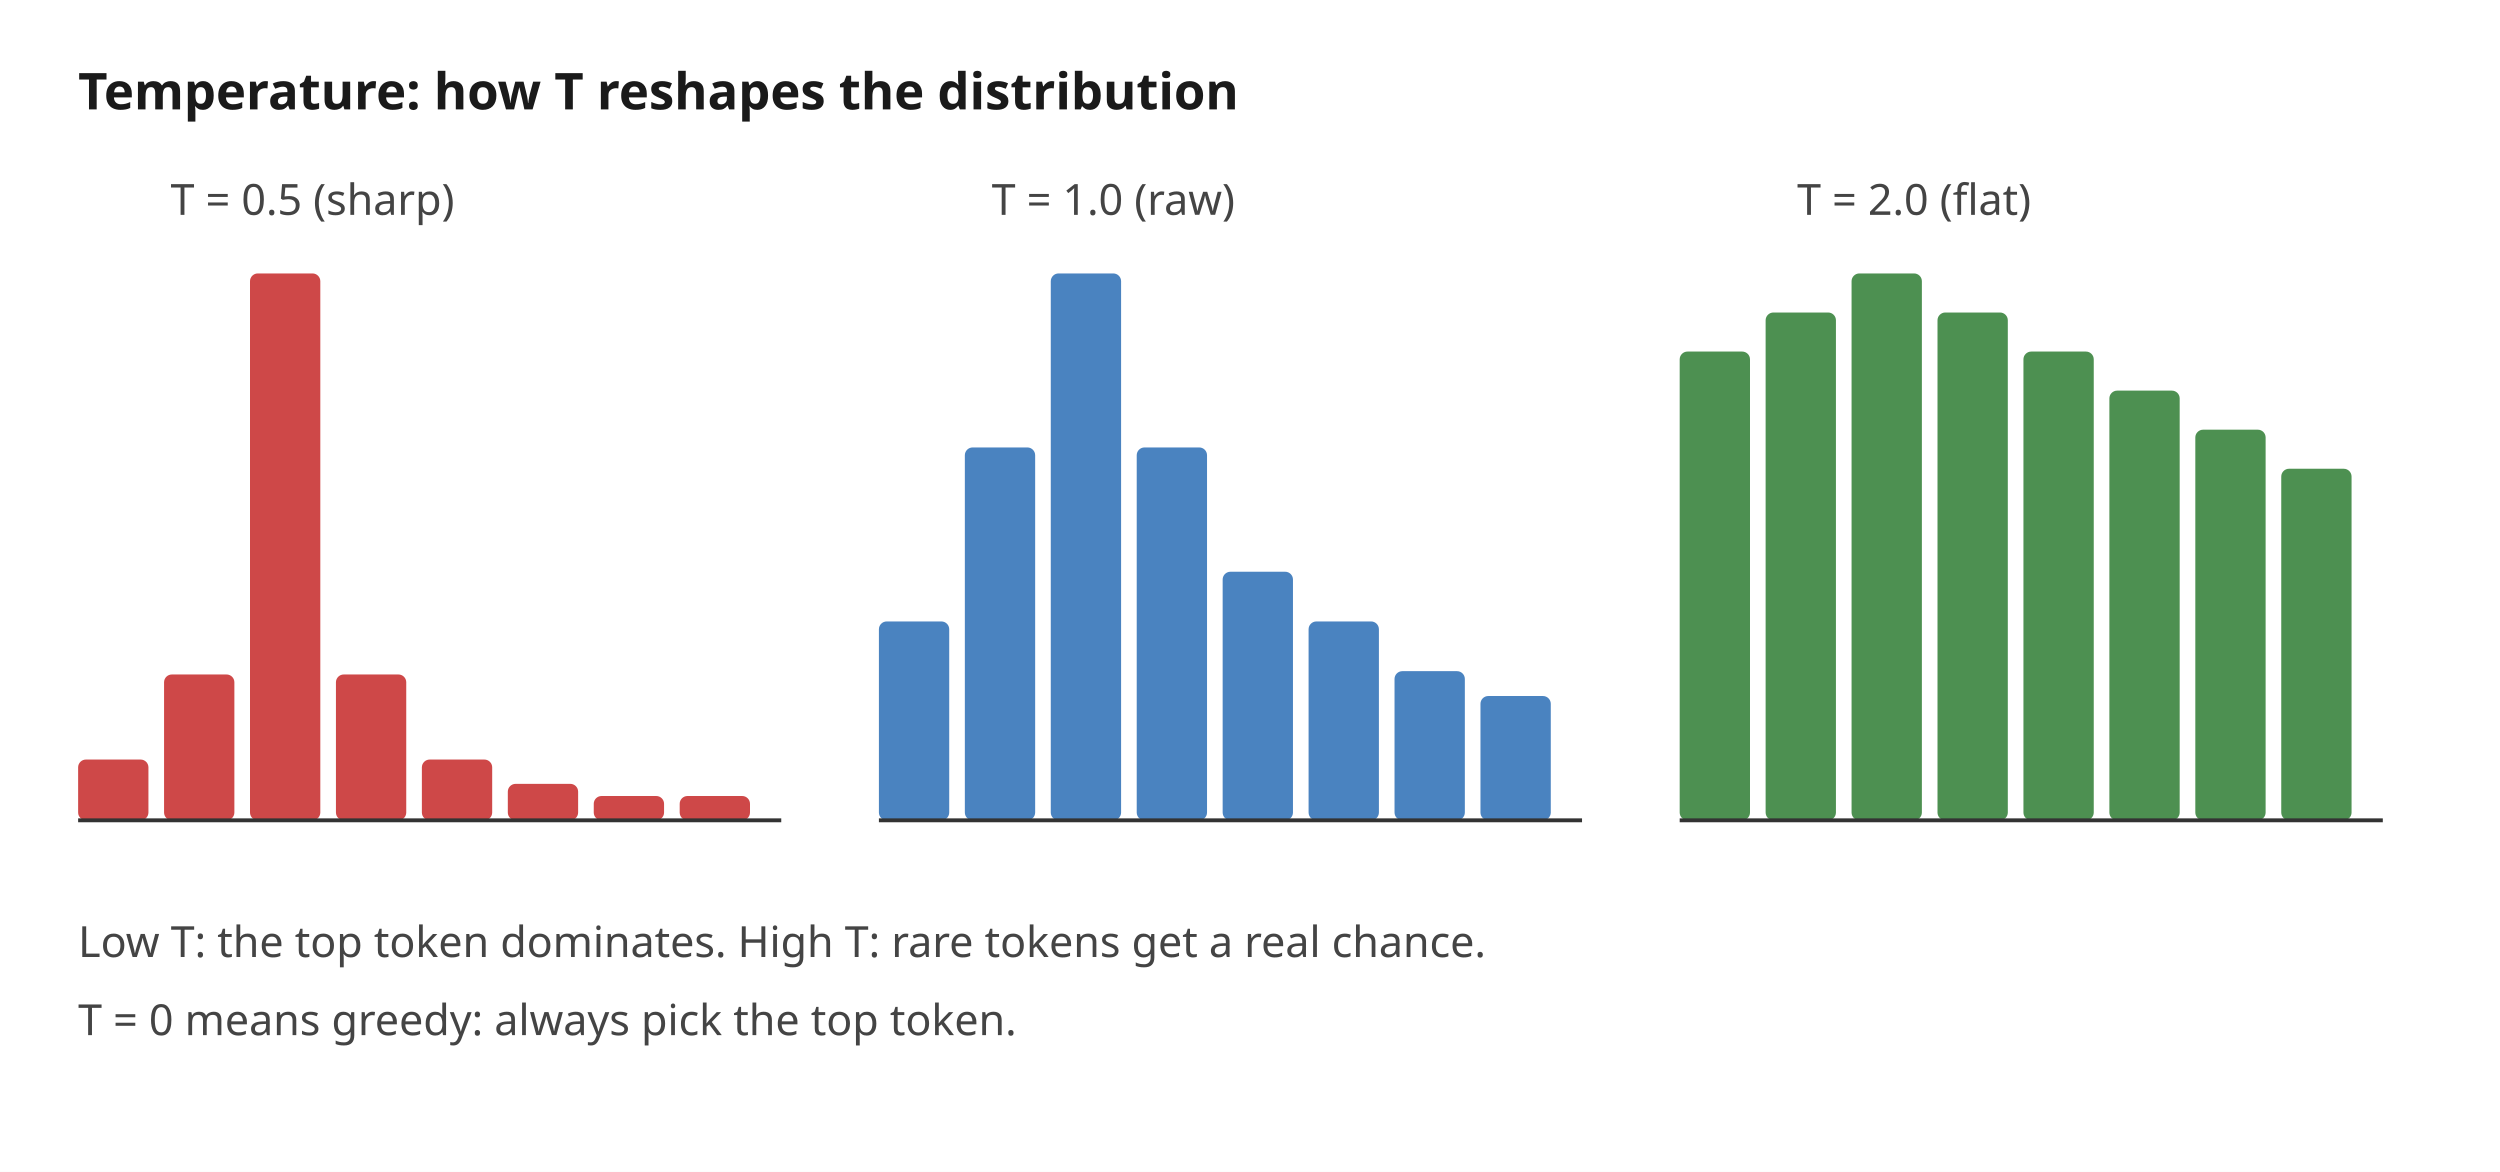
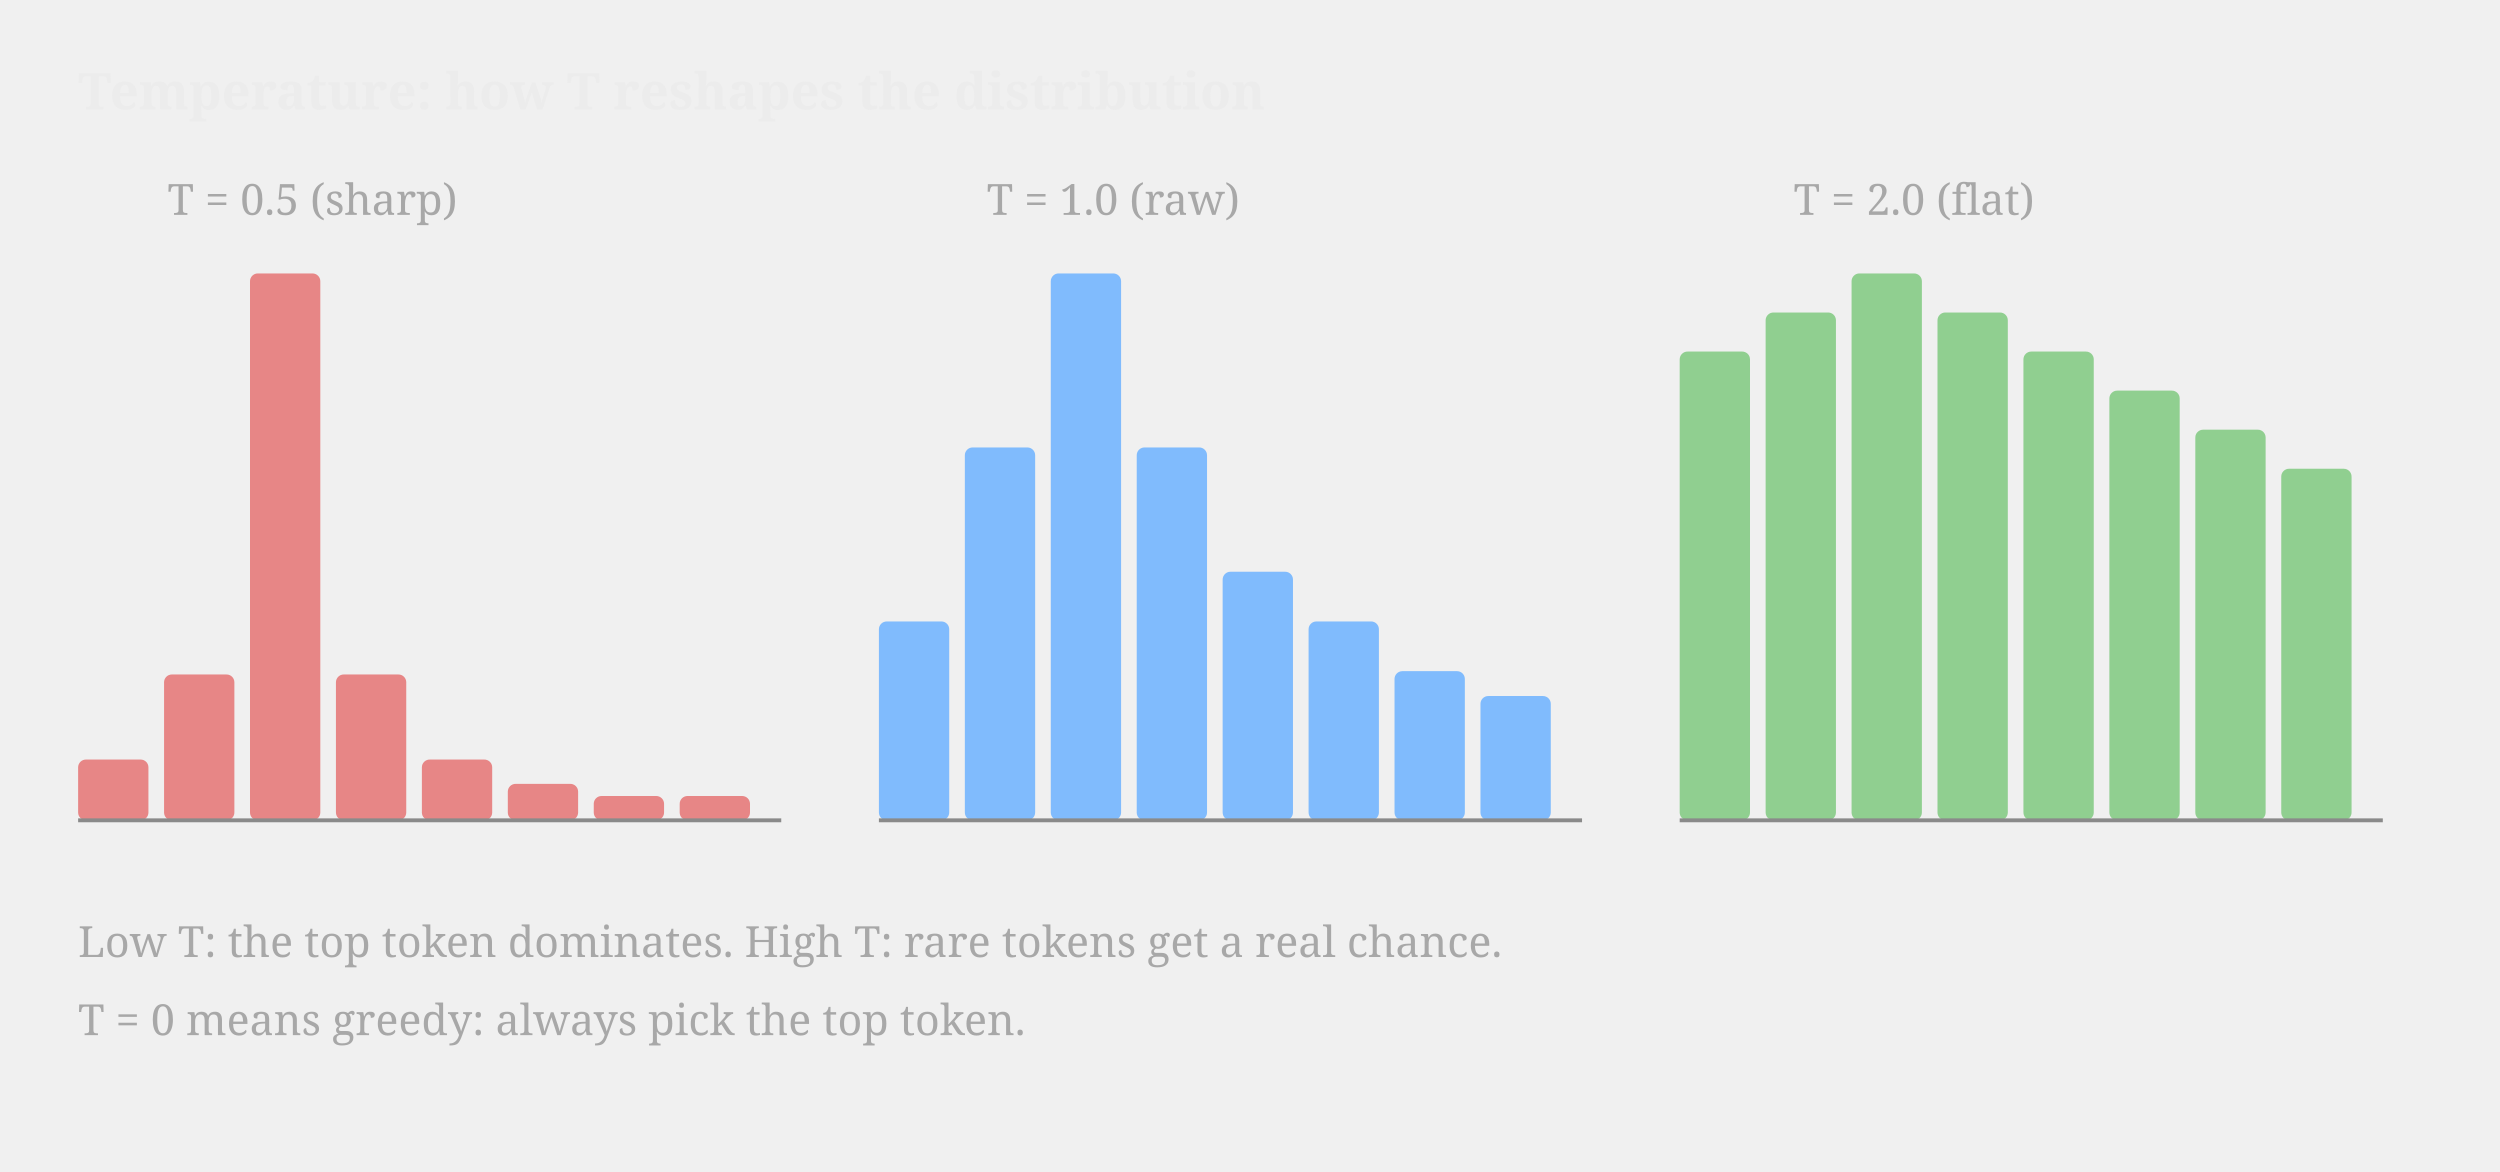
<svg xmlns="http://www.w3.org/2000/svg" viewBox="0 0 640 300" width="640" height="300" role="img" aria-label="Temperature sharpens or flattens the token distribution">
  <style>
- .t { font: 600 13px system-ui, sans-serif; fill: #1a1a1a; }
- .s { font: 400 11px system-ui, sans-serif; fill: #444; }
- .b { font: 700 12px system-ui, sans-serif; fill: #fff; }
- .box { fill: #f5f7fa; stroke: #2a6db5; stroke-width: 1.5; rx: 6; }
- .box2 { fill: #eef6ee; stroke: #2e7d32; stroke-width: 1.5; rx: 6; }
- .box3 { fill: #fff8e6; stroke: #b7791f; stroke-width: 1.5; rx: 6; }
- .arr { stroke: #333; stroke-width: 1.8; fill: none; marker-end: url(#ah); }
+ .t { font:600 13px 'Charis SIL',Georgia,serif; fill: #ececec; }
+ .s { font:400 11px 'Charis SIL',Georgia,serif; fill: #a8a8a8; }
+ .b { font:700 12px 'Charis SIL',Georgia,serif; fill: #fff; }
+ .box { fill: #141414; stroke: #6cb2ff; stroke-width: 1.5; rx: 6; }
+ .box2 { fill: #141414; stroke: #7fc97f; stroke-width: 1.5; rx: 6; }
+ .box3 { fill: #141414; stroke: #f0b429; stroke-width: 1.5; rx: 6; }
+ .arr { stroke: #8a8a8a; stroke-width: 1.8; fill: none; marker-end: url(#ah); }
</style>
  <defs>
    <marker id="ah" markerWidth="8" markerHeight="7" refX="7" refY="3.5" orient="auto">
-       <path d="M0,0 L8,3.5 L0,7 Z" fill="#333" />
+       <path d="M0,0 L8,3.5 L0,7 Z" fill="#8a8a8a" />
    </marker>
  </defs>
-   <rect width="640" height="300" fill="#ffffff" />
  <text x="20" y="28" class="t">Temperature: how T reshapes the distribution</text>
  <text x="80" y="55" class="s" text-anchor="middle">T = 0.5 (sharp)</text>
-   <rect x="20" y="194.444" width="18" height="15.556" fill="#c62828" opacity="0.85" rx="2" />
-   <rect x="42" y="172.667" width="18" height="37.333" fill="#c62828" opacity="0.85" rx="2" />
-   <rect x="64" y="70.0" width="18" height="140.0" fill="#c62828" opacity="0.85" rx="2" />
-   <rect x="86" y="172.667" width="18" height="37.333" fill="#c62828" opacity="0.85" rx="2" />
-   <rect x="108" y="194.444" width="18" height="15.556" fill="#c62828" opacity="0.85" rx="2" />
-   <rect x="130" y="200.667" width="18" height="9.333" fill="#c62828" opacity="0.85" rx="2" />
-   <rect x="152" y="203.778" width="18" height="6.222" fill="#c62828" opacity="0.85" rx="2" />
-   <rect x="174" y="203.778" width="18" height="6.222" fill="#c62828" opacity="0.85" rx="2" />
-   <line x1="20" y1="210" x2="200" y2="210" stroke="#333" />
+   <rect x="20" y="194.444" width="18" height="15.556" fill="#e57373" opacity="0.85" rx="2" />
+   <rect x="42" y="172.667" width="18" height="37.333" fill="#e57373" opacity="0.85" rx="2" />
+   <rect x="64" y="70.0" width="18" height="140.0" fill="#e57373" opacity="0.85" rx="2" />
+   <rect x="86" y="172.667" width="18" height="37.333" fill="#e57373" opacity="0.85" rx="2" />
+   <rect x="108" y="194.444" width="18" height="15.556" fill="#e57373" opacity="0.85" rx="2" />
+   <rect x="130" y="200.667" width="18" height="9.333" fill="#e57373" opacity="0.85" rx="2" />
+   <rect x="152" y="203.778" width="18" height="6.222" fill="#e57373" opacity="0.85" rx="2" />
+   <rect x="174" y="203.778" width="18" height="6.222" fill="#e57373" opacity="0.85" rx="2" />
+   <line x1="20" y1="210" x2="200" y2="210" stroke="#8a8a8a" />
  <text x="285" y="55" class="s" text-anchor="middle">T = 1.0 (raw)</text>
-   <rect x="225" y="159.091" width="18" height="50.909" fill="#2a6db5" opacity="0.85" rx="2" />
-   <rect x="247" y="114.545" width="18" height="95.455" fill="#2a6db5" opacity="0.85" rx="2" />
-   <rect x="269" y="70.0" width="18" height="140.0" fill="#2a6db5" opacity="0.85" rx="2" />
-   <rect x="291" y="114.545" width="18" height="95.455" fill="#2a6db5" opacity="0.85" rx="2" />
-   <rect x="313" y="146.364" width="18" height="63.636" fill="#2a6db5" opacity="0.85" rx="2" />
-   <rect x="335" y="159.091" width="18" height="50.909" fill="#2a6db5" opacity="0.85" rx="2" />
-   <rect x="357" y="171.818" width="18" height="38.182" fill="#2a6db5" opacity="0.85" rx="2" />
-   <rect x="379" y="178.182" width="18" height="31.818" fill="#2a6db5" opacity="0.85" rx="2" />
-   <line x1="225" y1="210" x2="405" y2="210" stroke="#333" />
+   <rect x="225" y="159.091" width="18" height="50.909" fill="#6cb2ff" opacity="0.85" rx="2" />
+   <rect x="247" y="114.545" width="18" height="95.455" fill="#6cb2ff" opacity="0.85" rx="2" />
+   <rect x="269" y="70.0" width="18" height="140.0" fill="#6cb2ff" opacity="0.85" rx="2" />
+   <rect x="291" y="114.545" width="18" height="95.455" fill="#6cb2ff" opacity="0.85" rx="2" />
+   <rect x="313" y="146.364" width="18" height="63.636" fill="#6cb2ff" opacity="0.85" rx="2" />
+   <rect x="335" y="159.091" width="18" height="50.909" fill="#6cb2ff" opacity="0.85" rx="2" />
+   <rect x="357" y="171.818" width="18" height="38.182" fill="#6cb2ff" opacity="0.85" rx="2" />
+   <rect x="379" y="178.182" width="18" height="31.818" fill="#6cb2ff" opacity="0.85" rx="2" />
+   <line x1="225" y1="210" x2="405" y2="210" stroke="#8a8a8a" />
  <text x="490" y="55" class="s" text-anchor="middle">T = 2.0 (flat)</text>
-   <rect x="430" y="90.0" width="18" height="120.0" fill="#2e7d32" opacity="0.85" rx="2" />
-   <rect x="452" y="80.0" width="18" height="130.0" fill="#2e7d32" opacity="0.85" rx="2" />
-   <rect x="474" y="70.0" width="18" height="140.0" fill="#2e7d32" opacity="0.85" rx="2" />
-   <rect x="496" y="80.0" width="18" height="130.0" fill="#2e7d32" opacity="0.85" rx="2" />
-   <rect x="518" y="90.0" width="18" height="120.0" fill="#2e7d32" opacity="0.85" rx="2" />
-   <rect x="540" y="100.0" width="18" height="110.0" fill="#2e7d32" opacity="0.85" rx="2" />
-   <rect x="562" y="110.0" width="18" height="100.0" fill="#2e7d32" opacity="0.85" rx="2" />
-   <rect x="584" y="120.0" width="18" height="90.0" fill="#2e7d32" opacity="0.85" rx="2" />
-   <line x1="430" y1="210" x2="610" y2="210" stroke="#333" />
+   <rect x="430" y="90.0" width="18" height="120.0" fill="#7fc97f" opacity="0.85" rx="2" />
+   <rect x="452" y="80.0" width="18" height="130.0" fill="#7fc97f" opacity="0.85" rx="2" />
+   <rect x="474" y="70.0" width="18" height="140.0" fill="#7fc97f" opacity="0.85" rx="2" />
+   <rect x="496" y="80.0" width="18" height="130.0" fill="#7fc97f" opacity="0.85" rx="2" />
+   <rect x="518" y="90.0" width="18" height="120.0" fill="#7fc97f" opacity="0.85" rx="2" />
+   <rect x="540" y="100.0" width="18" height="110.0" fill="#7fc97f" opacity="0.85" rx="2" />
+   <rect x="562" y="110.0" width="18" height="100.0" fill="#7fc97f" opacity="0.85" rx="2" />
+   <rect x="584" y="120.0" width="18" height="90.0" fill="#7fc97f" opacity="0.85" rx="2" />
+   <line x1="430" y1="210" x2="610" y2="210" stroke="#8a8a8a" />
  <text x="20" y="245" class="s">Low T: the top token dominates. High T: rare tokens get a real chance.</text>
  <text x="20" y="265" class="s">T = 0 means greedy: always pick the top token.</text>
</svg>
